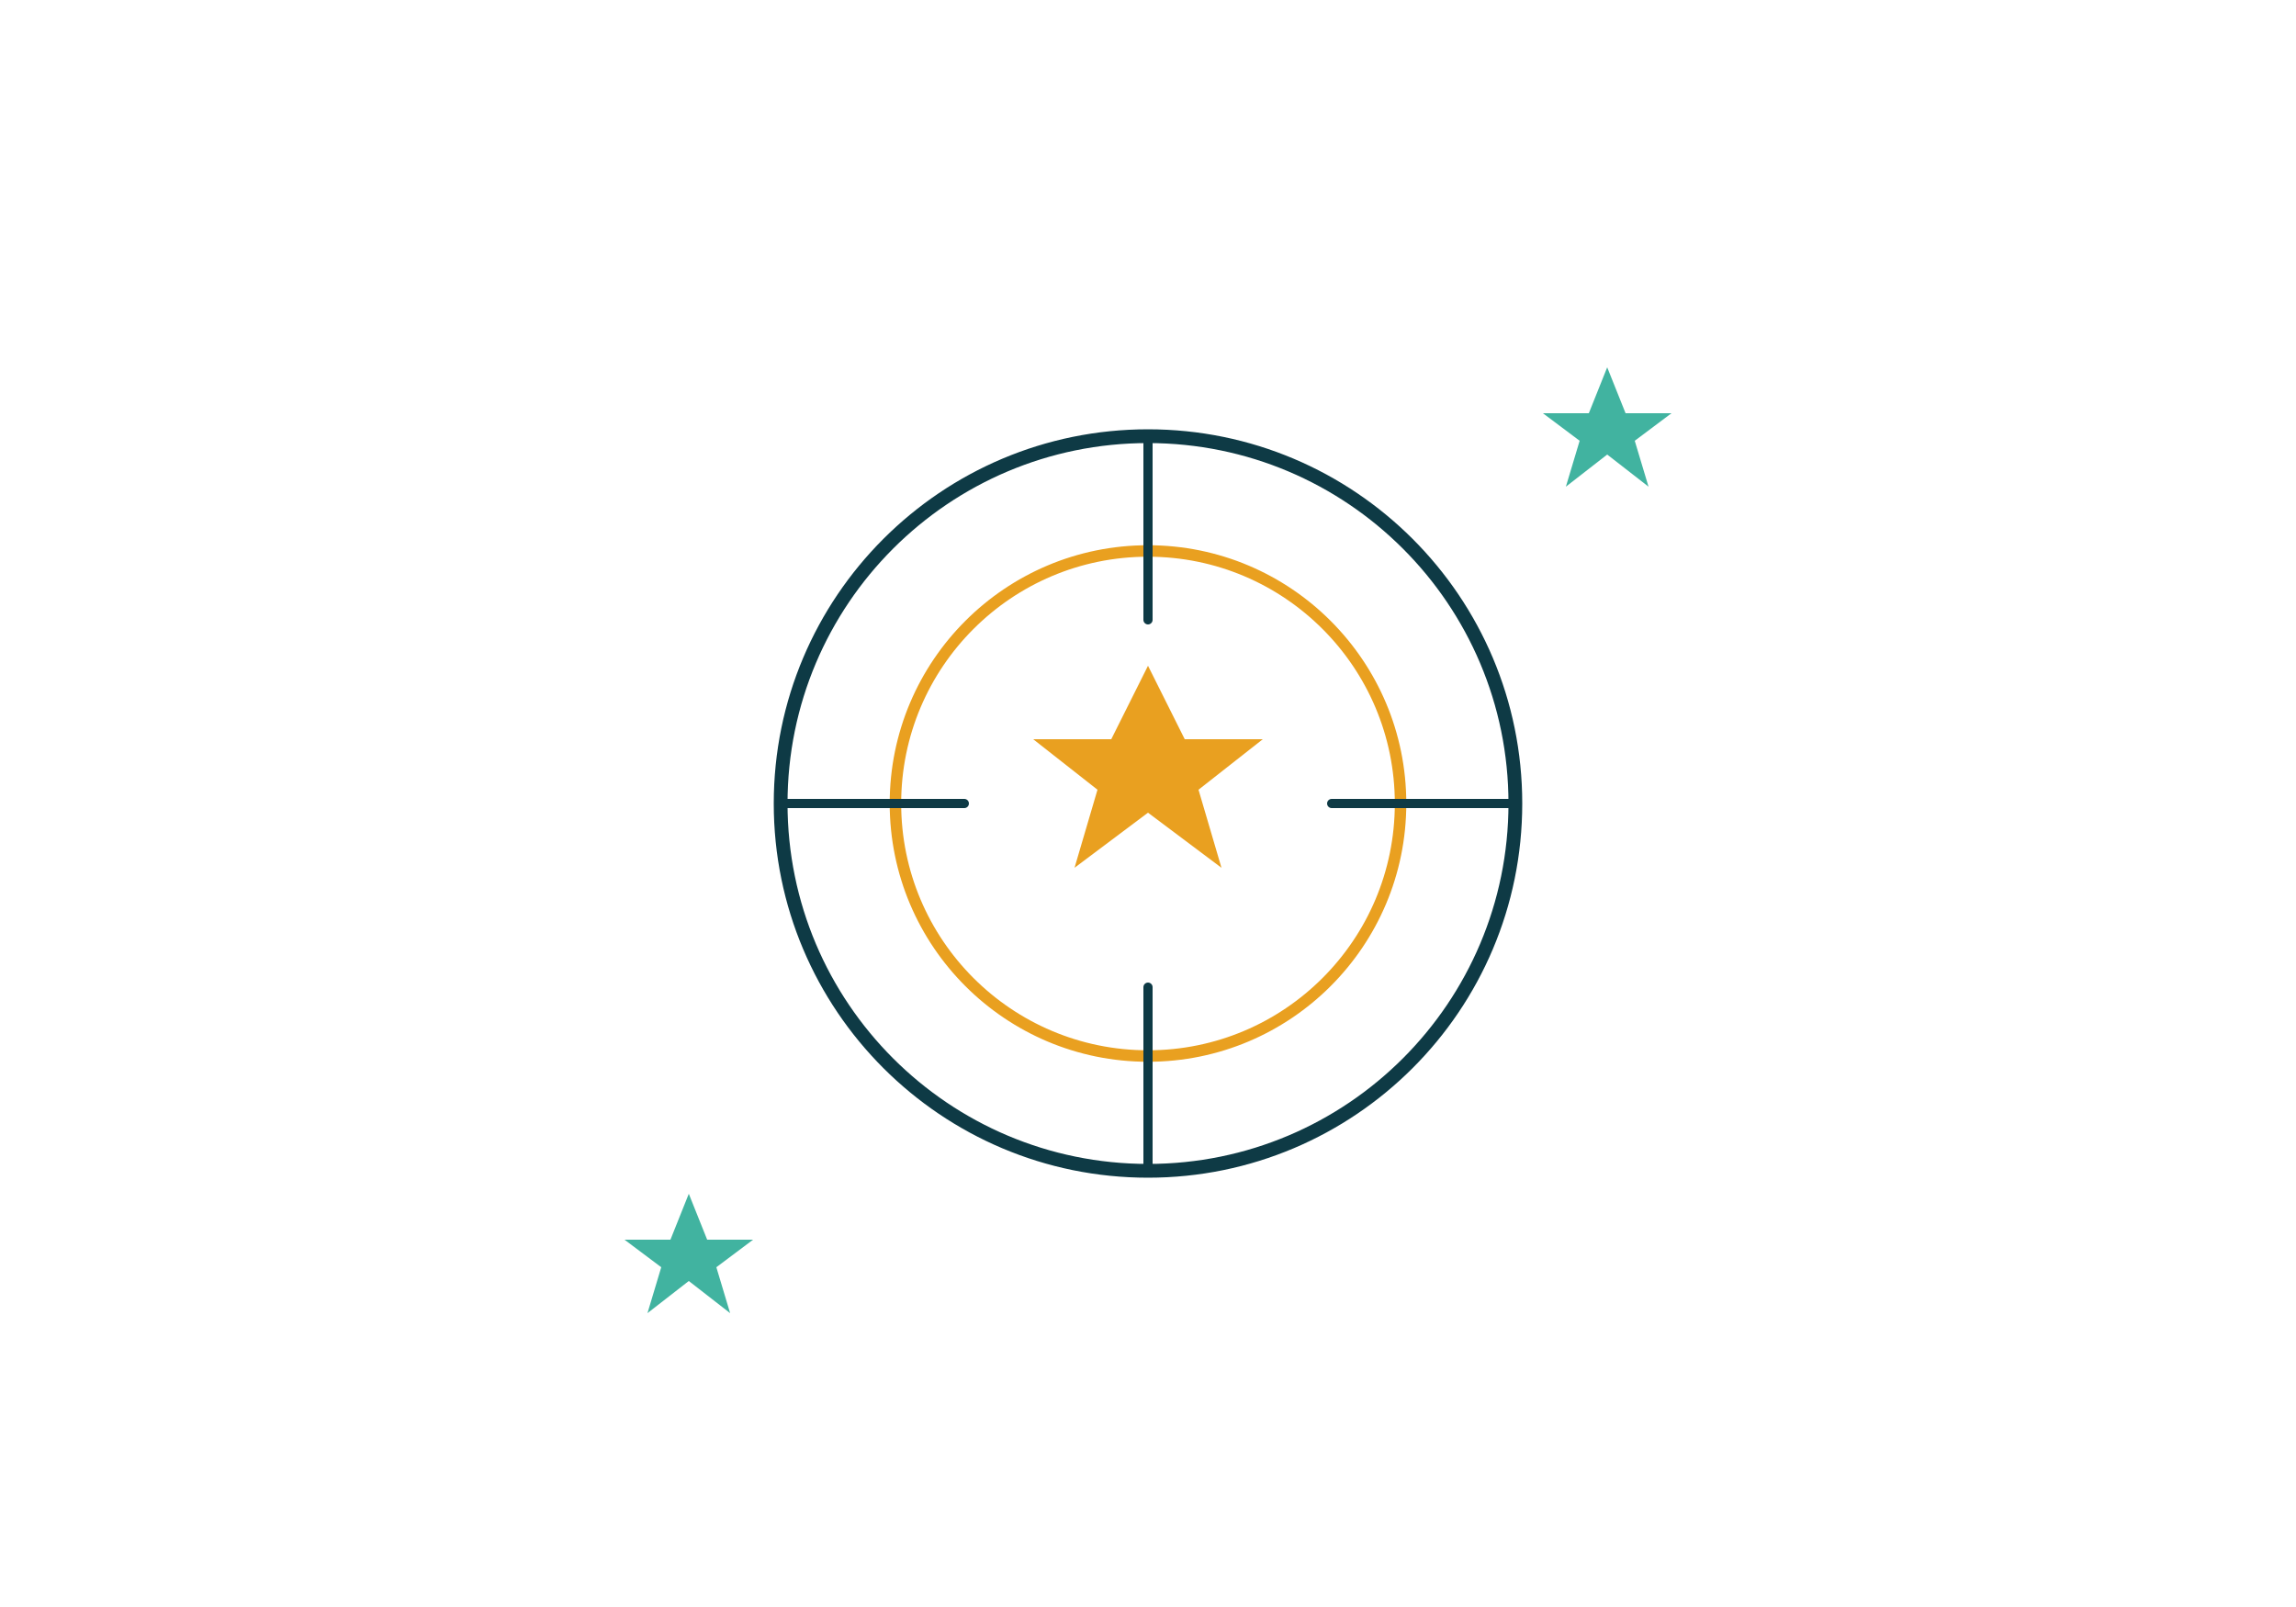
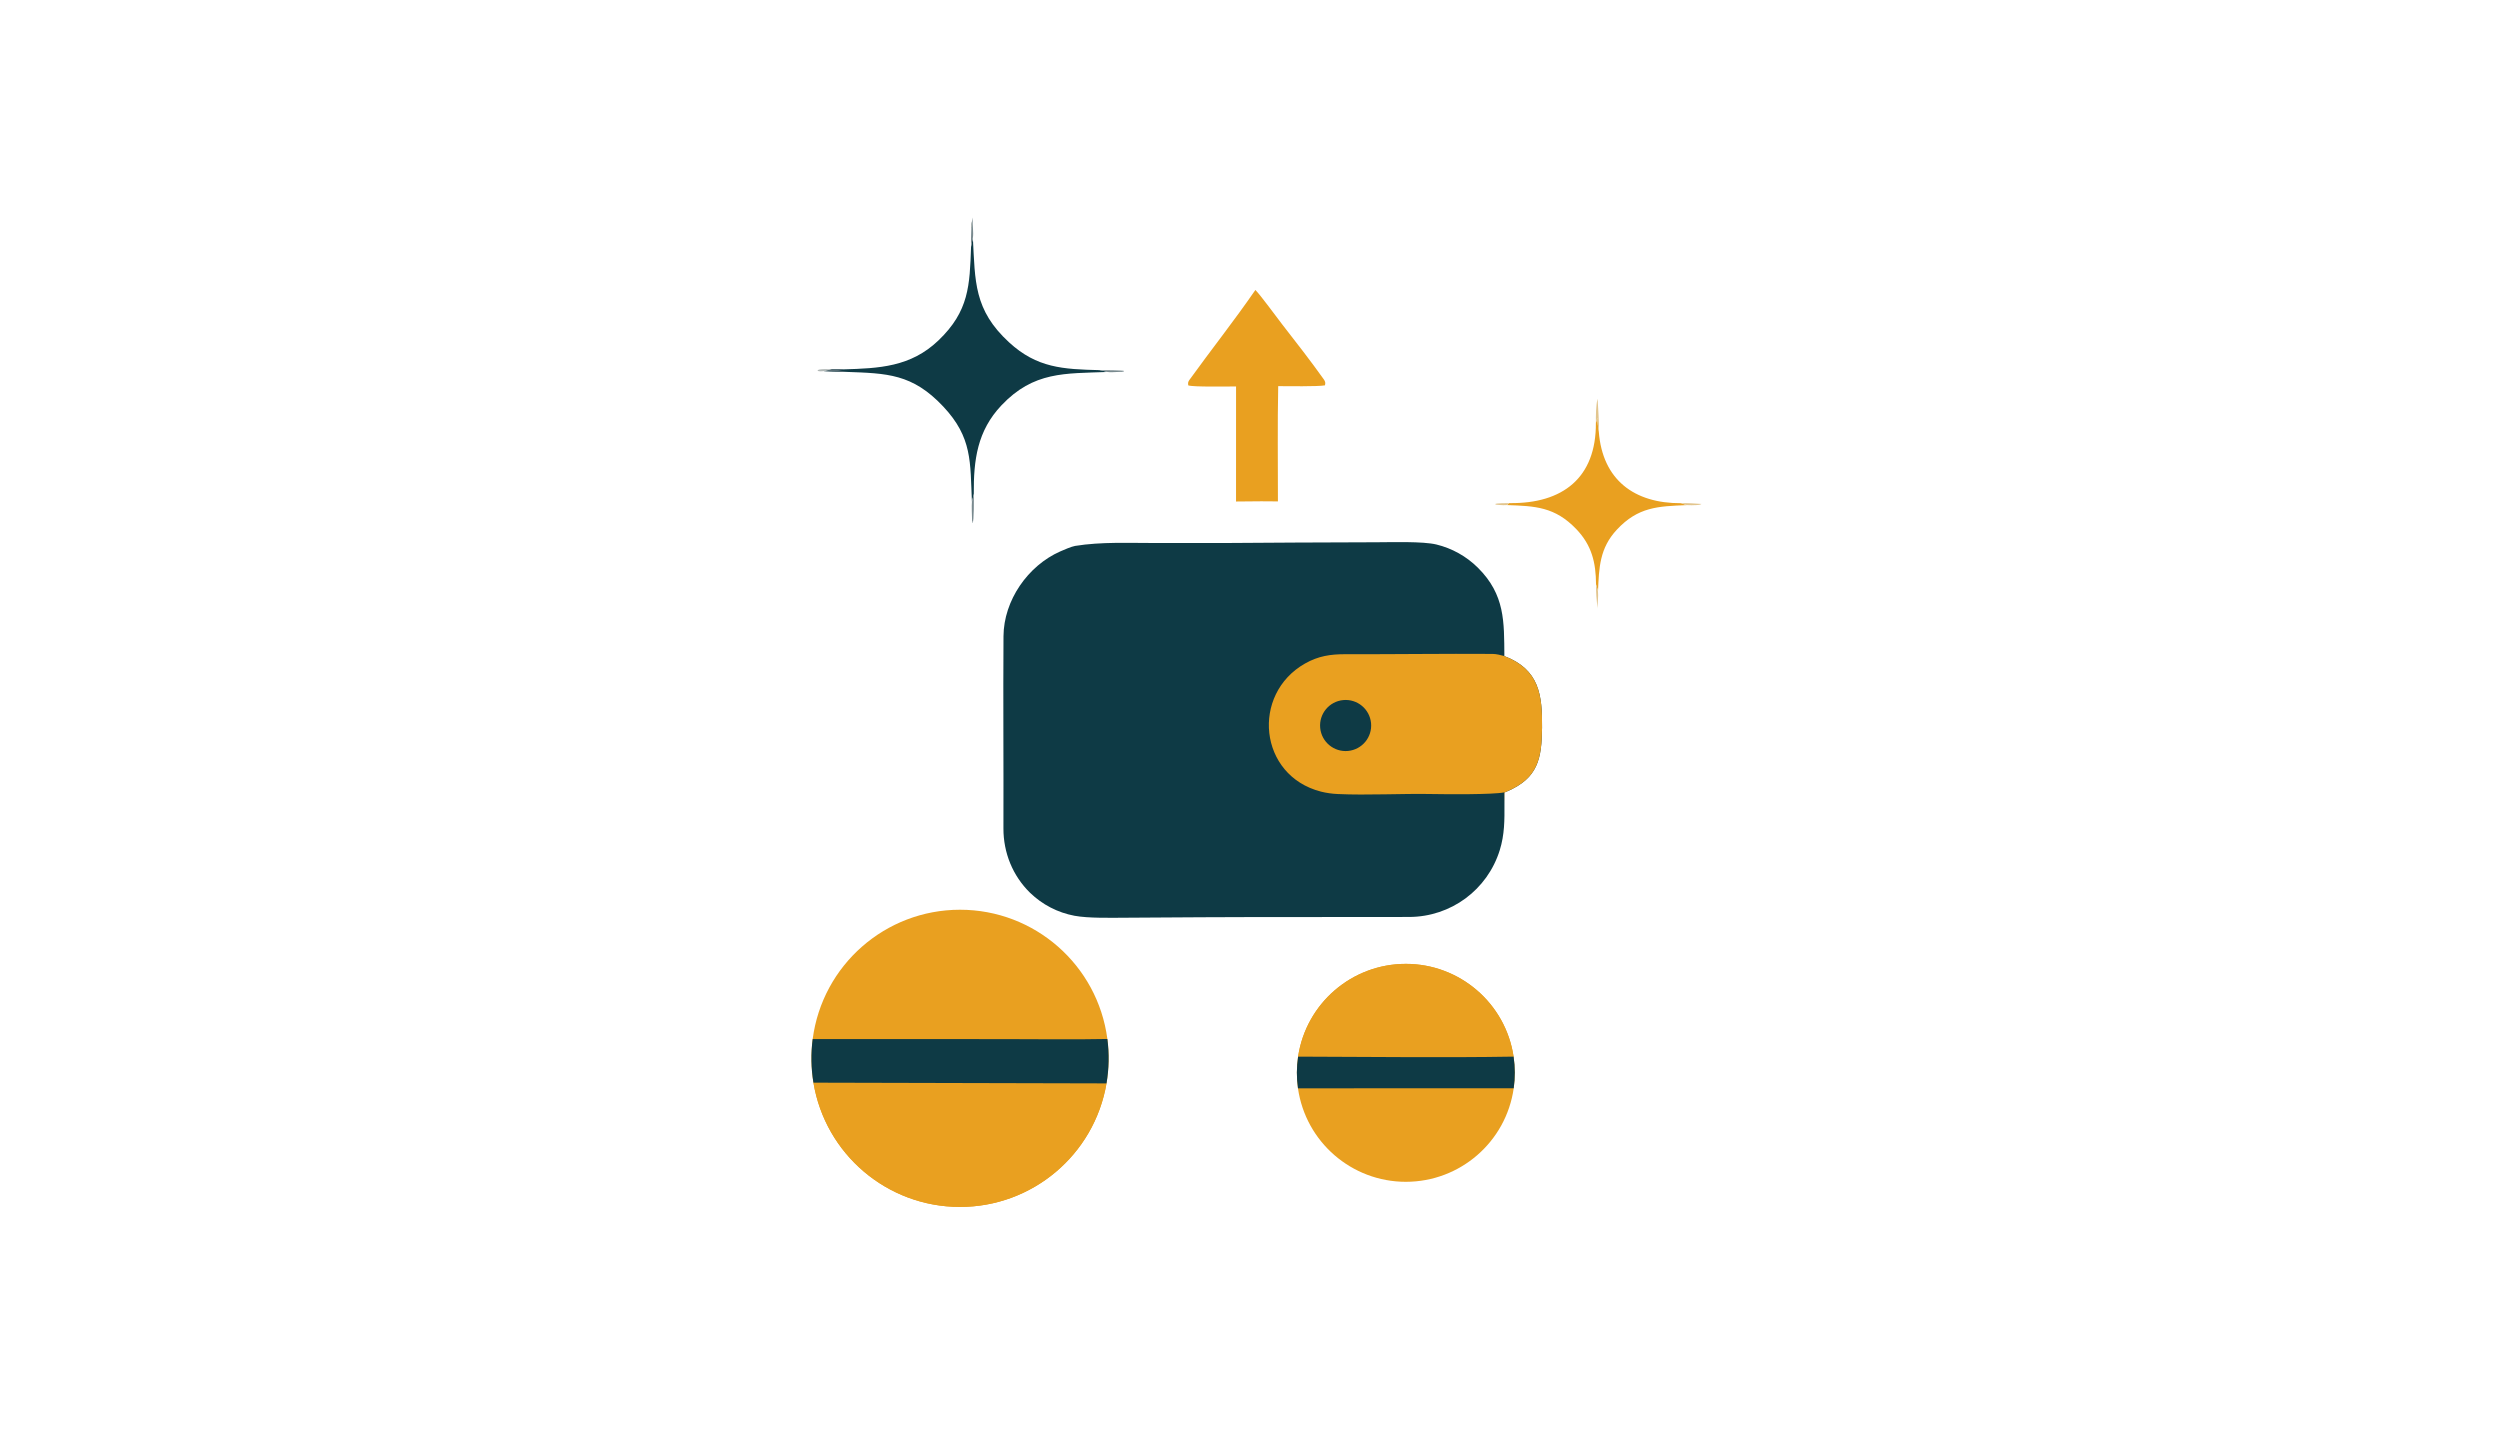
- <svg xmlns="http://www.w3.org/2000/svg" viewBox="0 0 500 350" fill="none">
-   <circle cx="250" cy="175" r="80" stroke="#0E3A45" stroke-width="3" />
-   <circle cx="250" cy="175" r="55" stroke="#E9A020" stroke-width="2.5" />
-   <path d="M250 95v40M250 215v40M170 175h40M290 175h40" stroke="#0E3A45" stroke-width="2" stroke-linecap="round" />
-   <path d="M250 145l8 16h17l-14 11 5 17-16-12-16 12 5-17-14-11h17z" fill="#E9A020" />
-   <path d="M350 80l4 10h10l-8 6 3 10-9-7-9 7 3-10-8-6h10z" fill="#12A088" opacity="0.8" />
-   <path d="M150 260l4 10h10l-8 6 3 10-9-7-9 7 3-10-8-6h10z" fill="#12A088" opacity="0.8" />
+ <svg xmlns="http://www.w3.org/2000/svg" version="1.1" style="display: block;" viewBox="0 0 2688 1536" width="2688" height="1536" preserveAspectRatio="none">
+   <path transform="translate(0,0)" fill="rgb(14,58,69)" d="M 1617.59 864.391 C 1617.68 881.789 1617.79 897.157 1612.55 914.064 C 1599.28 956.798 1560.06 985.76 1515.2 985.916 C 1441.02 986.175 1366.75 985.809 1292.54 986.224 L 1210.87 986.729 C 1195.01 986.775 1170.32 987.446 1155.3 984.637 C 1137.27 981.249 1120.64 972.633 1107.47 959.864 C 1088.87 941.645 1078.81 916.845 1078.89 890.674 C 1079.11 821.836 1078.5 752.829 1078.96 684.007 C 1079.23 645.56 1105.13 608.264 1140.02 592.867 C 1143.62 591.278 1152.13 587.594 1155.94 586.972 C 1184.09 582.377 1214.33 583.914 1242.94 583.852 C 1293.04 584 1343.14 583.837 1393.24 583.365 L 1480.14 583.038 C 1496.86 582.999 1529.76 581.938 1544.38 585.431 C 1561.25 589.527 1576.67 598.152 1589 610.375 C 1618.37 639.548 1617.19 668.656 1617.49 705.413 C 1655.14 719.883 1658.36 747.289 1658.02 782.38 C 1657.7 815.961 1653.56 836.647 1620.29 850.966 C 1619.41 851.346 1618.52 851.72 1617.63 852.089 L 1617.59 864.391 z" />
+   <path transform="translate(0,0)" fill="rgb(233,160,32)" d="M 1617.37 851.962 C 1605.29 854.44 1555.22 854.049 1539.79 853.744 C 1507.89 853.113 1469.44 855.24 1438.38 853.738 C 1432.26 853.495 1426.19 852.622 1420.25 851.134 C 1353.22 833.876 1344.95 746.353 1403.23 713.382 C 1417.47 705.326 1430.49 703.353 1446.67 703.399 C 1499.39 703.548 1552.14 702.729 1604.85 703.092 C 1608.91 703.12 1613.59 704.318 1617.49 705.413 C 1655.14 719.883 1658.36 747.289 1658.02 782.38 C 1657.7 815.961 1653.56 836.647 1620.29 850.966 C 1619.41 851.346 1618.52 851.72 1617.63 852.089 L 1617.59 864.391 L 1617.37 851.962 z" />
+   <path transform="translate(0,0)" fill="rgb(14,58,69)" d="M 1444.31 752.716 C 1459.39 751.334 1472.74 762.414 1474.16 777.488 C 1475.59 792.562 1464.55 805.947 1449.48 807.414 C 1434.35 808.888 1420.9 797.793 1419.47 782.658 C 1418.04 767.523 1429.17 754.103 1444.31 752.716 z" />
+   <path transform="translate(0,0)" fill="rgb(233,160,32)" d="M 873.803 1117.17 C 884.223 1037.64 951.985 978.168 1032.19 978.15 C 1112.39 978.133 1180.18 1037.58 1190.64 1117.1 C 1192.72 1132.98 1192.41 1149.08 1189.71 1164.86 C 1176.56 1241.74 1109.83 1297.89 1031.83 1297.7 C 953.83 1297.51 887.371 1241.02 874.604 1164.08 C 872.03 1148.57 871.761 1132.76 873.803 1117.17 z" />
+   <path transform="translate(0,0)" fill="rgb(233,160,32)" d="M 874.604 1164.08 L 1189.71 1164.86 C 1176.56 1241.74 1109.83 1297.89 1031.83 1297.7 C 953.83 1297.51 887.371 1241.02 874.604 1164.08 z" />
+   <path transform="translate(0,0)" fill="rgb(14,58,69)" d="M 873.803 1117.17 L 1078.69 1117.25 C 1115.32 1117.23 1154.16 1117.85 1190.64 1117.1 C 1192.72 1132.98 1192.41 1149.08 1189.71 1164.86 L 874.604 1164.08 C 872.03 1148.57 871.761 1132.76 873.803 1117.17 z" />
+   <path transform="translate(0,0)" fill="rgb(233,160,32)" d="M 1395.7 1136.09 C 1404.32 1078.76 1453.58 1036.35 1511.56 1036.35 C 1569.54 1036.34 1618.8 1078.75 1627.42 1136.08 C 1629.12 1147.35 1629.16 1158.8 1627.55 1170.08 C 1619.31 1227.79 1569.9 1270.66 1511.6 1270.68 C 1453.31 1270.7 1403.86 1227.86 1395.58 1170.16 C 1393.96 1158.86 1394 1147.38 1395.7 1136.09 z" />
+   <path transform="translate(0,0)" fill="rgb(233,160,32)" d="M 1395.7 1136.09 C 1404.32 1078.76 1453.58 1036.35 1511.56 1036.35 C 1569.54 1036.34 1618.8 1078.75 1627.42 1136.08 C 1551.78 1137.36 1471.58 1136.25 1395.7 1136.09 z" />
+   <path transform="translate(0,0)" fill="rgb(14,58,69)" d="M 1627.42 1136.08 C 1629.12 1147.35 1629.16 1158.8 1627.55 1170.08 L 1395.58 1170.16 C 1393.96 1158.86 1394 1147.38 1395.7 1136.09 C 1471.58 1136.25 1551.78 1137.36 1627.42 1136.08 z" />
+   <path transform="translate(0,0)" fill="rgb(233,160,32)" d="M 1349.79 311.772 C 1355.6 317.636 1372.08 340.364 1378.47 348.571 C 1393.41 367.766 1409.25 388.076 1423.34 407.88 C 1425.05 410.279 1425.25 411.819 1424.6 414.327 C 1417.29 415.751 1383.76 415.186 1374.33 415.185 C 1373.5 455.993 1374.04 498.141 1374.02 539.108 L 1356.2 538.988 L 1328.98 539.225 L 1329.01 415.542 C 1320.8 415.419 1282.59 416.302 1277.6 414.339 C 1277.27 411.881 1277.28 410.68 1278.88 408.456 C 1302.19 376.129 1327.21 344.594 1349.79 311.772 z" />
+   <path transform="translate(0,0)" fill="rgb(14,58,69)" d="M 1046.03 255.909 C 1048.54 302.507 1046.94 333.166 1084.98 368.115 C 1114.96 395.669 1142.97 396.977 1181.97 397.975 C 1185.67 398.618 1187.05 398.856 1190.63 399.941 C 1145.06 401.715 1111.42 399.179 1076.76 435.825 C 1050.82 463.255 1046.76 494.327 1047.02 530.963 C 1046.37 534.035 1045.81 536.563 1045.01 539.592 C 1043.08 496.717 1045.6 470.486 1014.1 437.019 C 980.968 401.811 953.911 401.442 909.61 399.838 C 900.976 400.001 894.322 399.244 885.926 399.056 C 888.732 398.352 891.564 397.734 894.381 397.051 C 898.688 396.998 902.295 396.989 906.625 397.146 C 945.125 396.069 979.151 394.619 1009.01 366.044 C 1042 334.473 1042.62 306.877 1044.09 265.324 C 1044.85 262.038 1045.19 259.196 1046.03 255.909 z" />
+   <path transform="translate(0,0)" fill="rgb(89,110,118)" d="M 894.381 397.051 C 898.688 396.998 902.295 396.989 906.625 397.146 C 904.943 397.661 901.749 398.639 899.99 398.513 C 904.165 398.461 905.692 398.7 909.61 399.838 C 900.976 400.001 894.322 399.244 885.926 399.056 C 888.732 398.352 891.564 397.734 894.381 397.051 z" />
+   <path transform="translate(0,0)" fill="rgb(233,160,32)" d="M 1715.9 454.755 C 1716.43 453.375 1716.84 450.951 1717.26 450.112 L 1717.69 449.91 L 1717.65 449.899 C 1717.69 454.648 1718.21 459.354 1719.01 464.03 C 1722.97 515.966 1757.1 541.231 1807.38 541.047 C 1809.42 541.724 1811.45 542.412 1813.49 543.113 C 1782.81 544.312 1761.21 545.057 1738.48 569.444 C 1719.88 589.395 1719.25 610.207 1718.17 636.03 C 1717.53 632.915 1717.08 631.405 1716.06 628.369 C 1715.93 604.736 1711.4 586.132 1694.73 568.794 C 1671.75 544.899 1650.62 544.119 1620.22 543.062 L 1622.54 540.937 L 1623.5 540.953 C 1680.16 541.507 1716.23 513.839 1715.9 454.755 z" />
+   <path transform="translate(0,0)" fill="rgb(226,197,142)" d="M 1715.9 454.755 C 1715.8 447.744 1715.9 435.213 1717.74 428.723 C 1718.19 439.882 1719.63 453.147 1719.01 464.03 C 1718.21 459.354 1717.69 454.648 1717.65 449.899 L 1717.69 449.91 L 1717.26 450.112 C 1716.84 450.951 1716.43 453.375 1715.9 454.755 z" />
+   <path transform="translate(0,0)" fill="rgb(121,138,143)" d="M 1047.02 530.963 C 1047.14 534.488 1047.39 561.426 1045.68 562.18 L 1045.54 562.1 L 1045.29 561.137 L 1045.67 560.772 L 1045.18 559.986 C 1045.09 555.425 1044.53 543.476 1045.01 539.592 C 1045.81 536.563 1046.37 534.035 1047.02 530.963 z" />
+   <path transform="translate(0,0)" fill="rgb(121,138,143)" d="M 1045.1 237.918 C 1045.3 236.583 1045.4 235.247 1045.58 233.923 C 1045.28 234.445 1045.25 234.691 1045.08 235.277 L 1045.79 235.764 C 1045.51 242.061 1046.97 249.783 1046.03 255.909 C 1045.19 259.196 1044.85 262.038 1044.09 265.324 C 1043.81 258.541 1044.13 252.57 1044.37 245.79 C 1043.65 242.314 1044.21 241.398 1045.1 237.918 z" />
+   <path transform="translate(0,0)" fill="rgb(177,184,182)" d="M 1045.1 237.918 C 1045.12 240.641 1045.51 243.387 1044.37 245.79 C 1043.65 242.314 1044.21 241.398 1045.1 237.918 z" />
+   <path transform="translate(0,0)" fill="rgb(121,138,143)" d="M 1181.97 397.975 C 1185.02 397.848 1207.57 398.149 1208.6 398.829 C 1208.66 400.083 1203.58 399.886 1203 399.882 C 1198.9 399.849 1194.69 400.621 1190.63 399.941 C 1187.05 398.856 1185.67 398.618 1181.97 397.975 z" />
+   <path transform="translate(0,0)" fill="rgb(226,197,142)" d="M 1716.06 628.369 C 1717.08 631.405 1717.53 632.915 1718.17 636.03 C 1718.7 640.096 1717.68 650.864 1717.49 655.409 C 1717.5 655.282 1717.51 655.154 1717.51 655.027 L 1717.55 653.616 C 1716.68 645.043 1715.84 637.024 1716.06 628.369 z" />
+   <path transform="translate(0,0)" fill="rgb(226,197,142)" d="M 1807.38 541.047 C 1815.64 540.776 1821.24 541.308 1829.43 541.842 C 1827.84 542.992 1825.9 542.883 1824.01 543.064 C 1820.5 543.292 1816.99 543.309 1813.49 543.113 C 1811.45 542.412 1809.42 541.724 1807.38 541.047 z" />
+   <path transform="translate(0,0)" fill="rgb(226,197,142)" d="M 1620.22 543.062 C 1617.37 543.262 1615.36 543.222 1612.5 542.971 L 1611.03 542.829 C 1610.42 542.775 1607.74 542.861 1607.74 541.907 C 1608.57 540.991 1620.7 540.875 1622.54 540.937 L 1620.22 543.062 z" />
+   <path transform="translate(0,0)" fill="rgb(177,184,182)" d="M 885.926 399.056 C 884.39 399.2 880.274 399.684 879.06 398.515 C 879.001 396.222 892.318 397.012 894.381 397.051 C 891.564 397.734 888.732 398.352 885.926 399.056 z" />
</svg>
